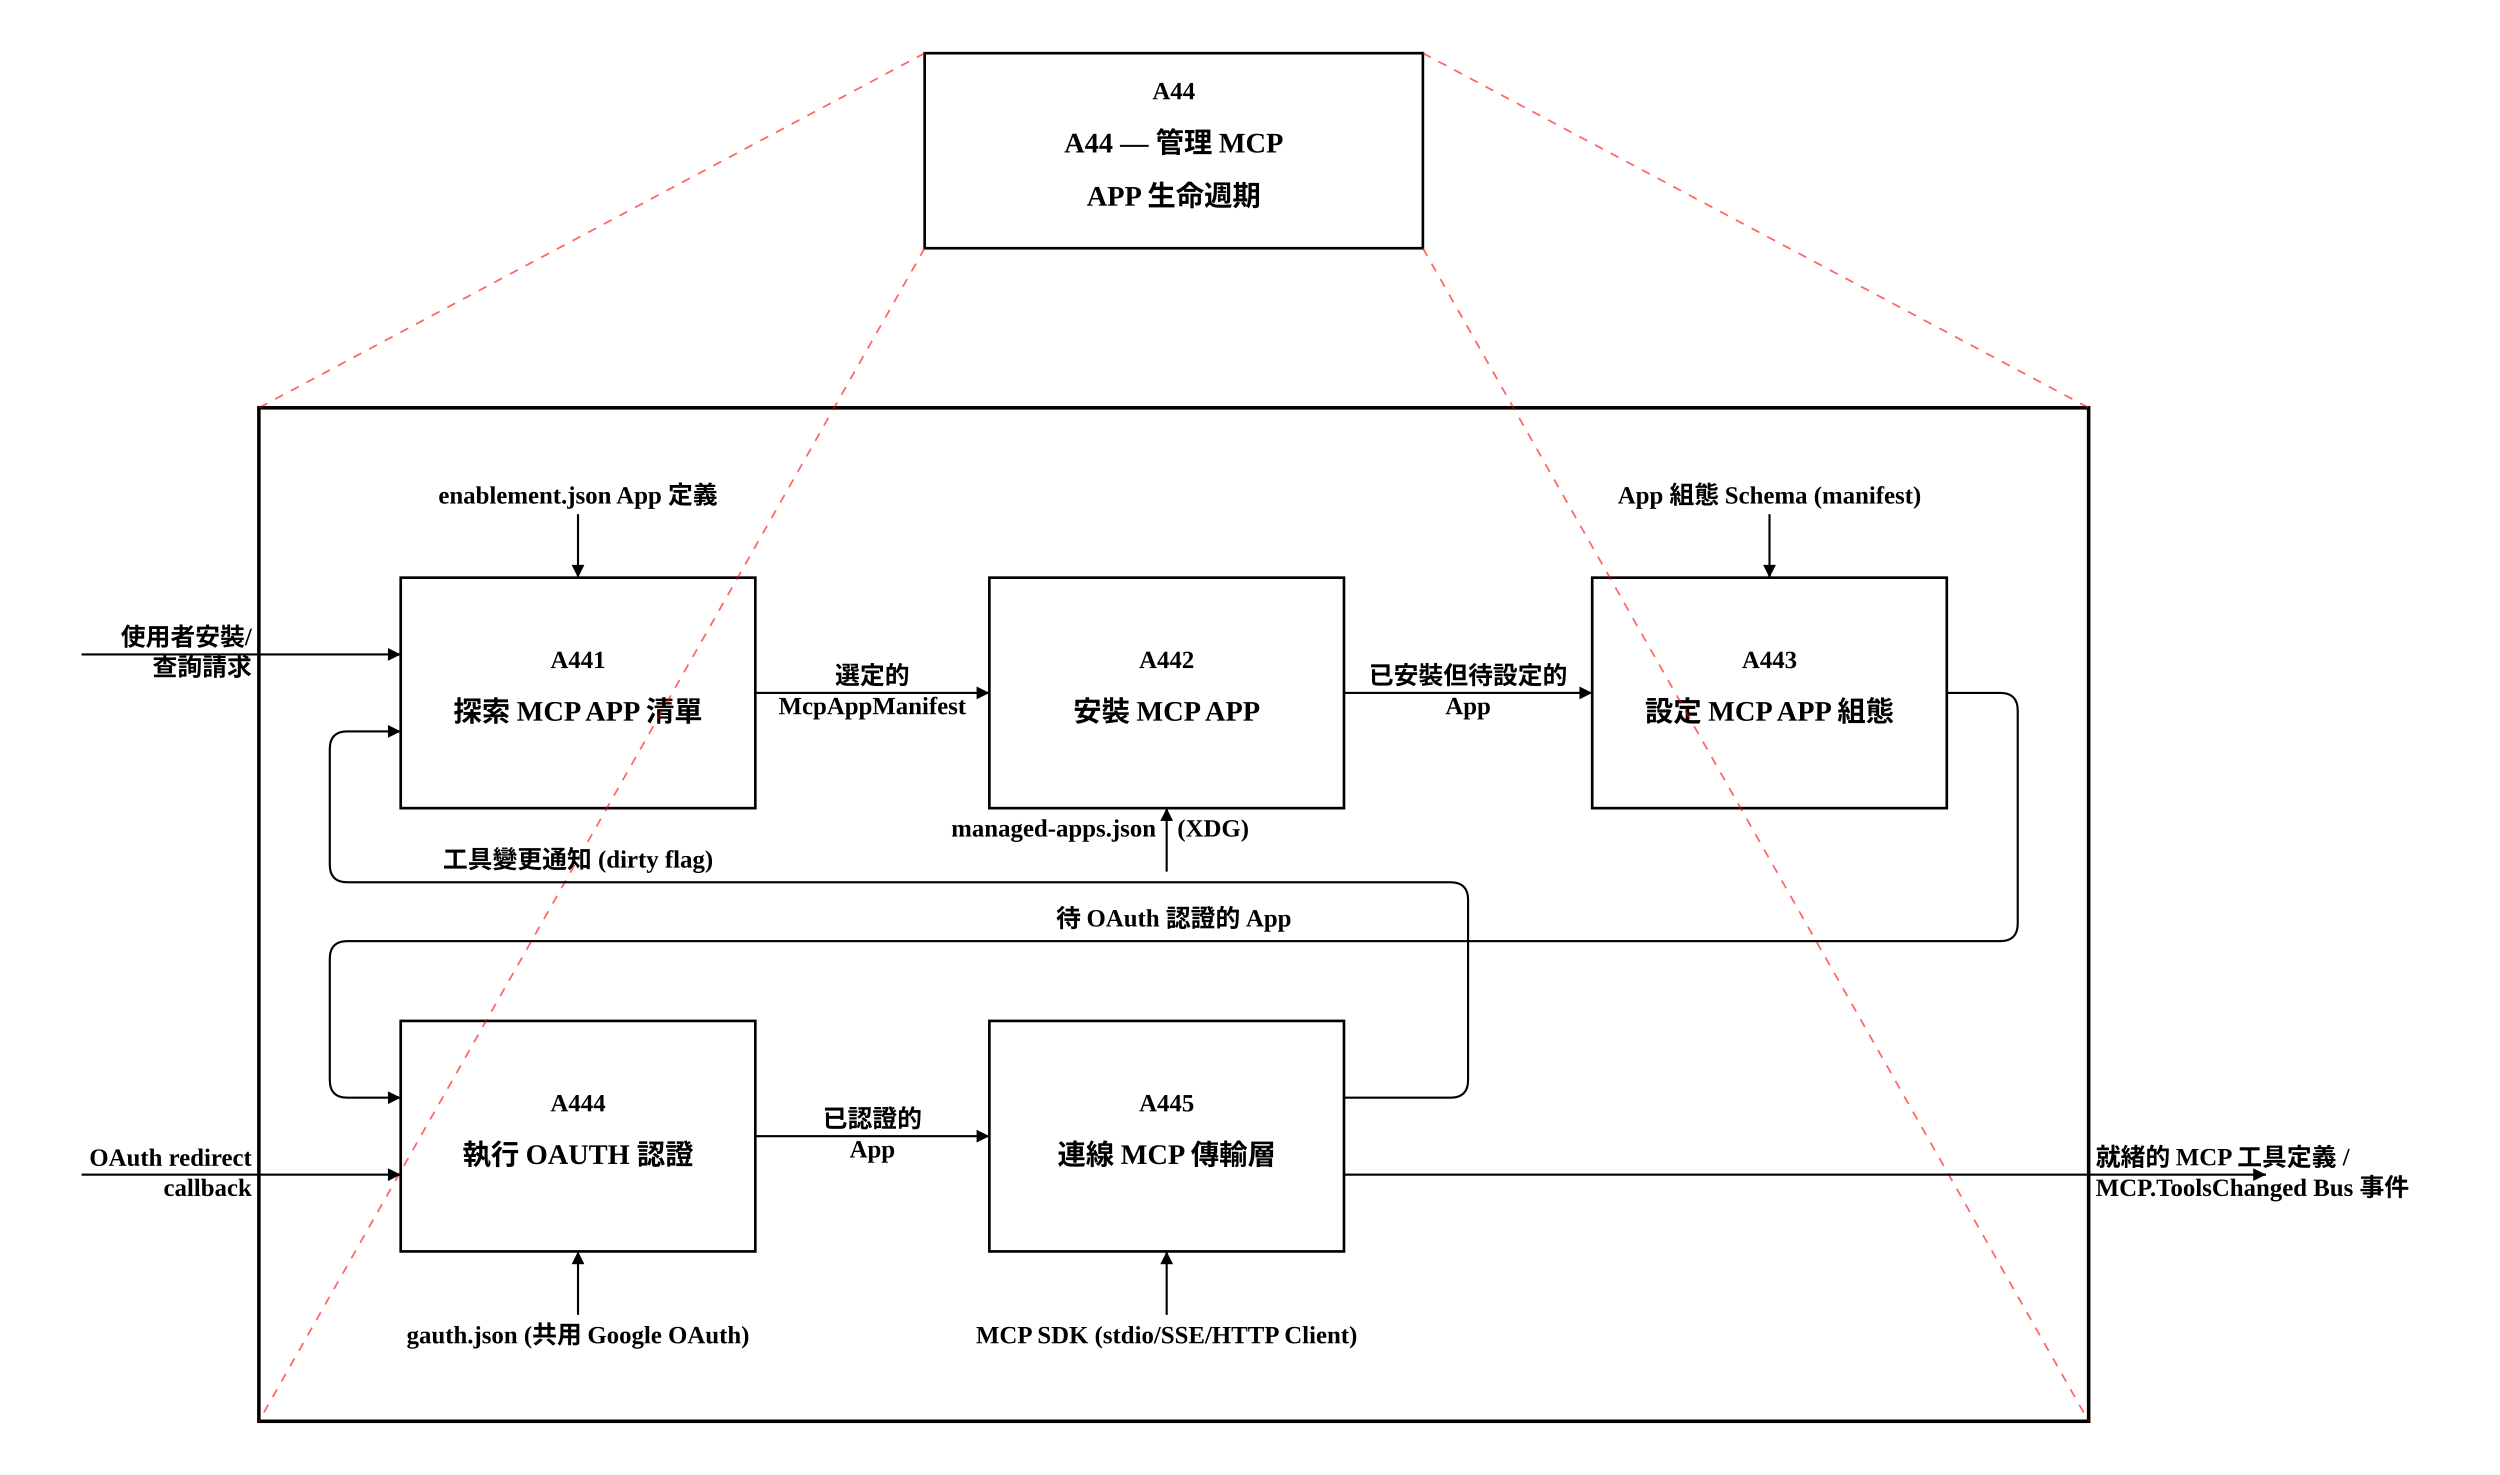
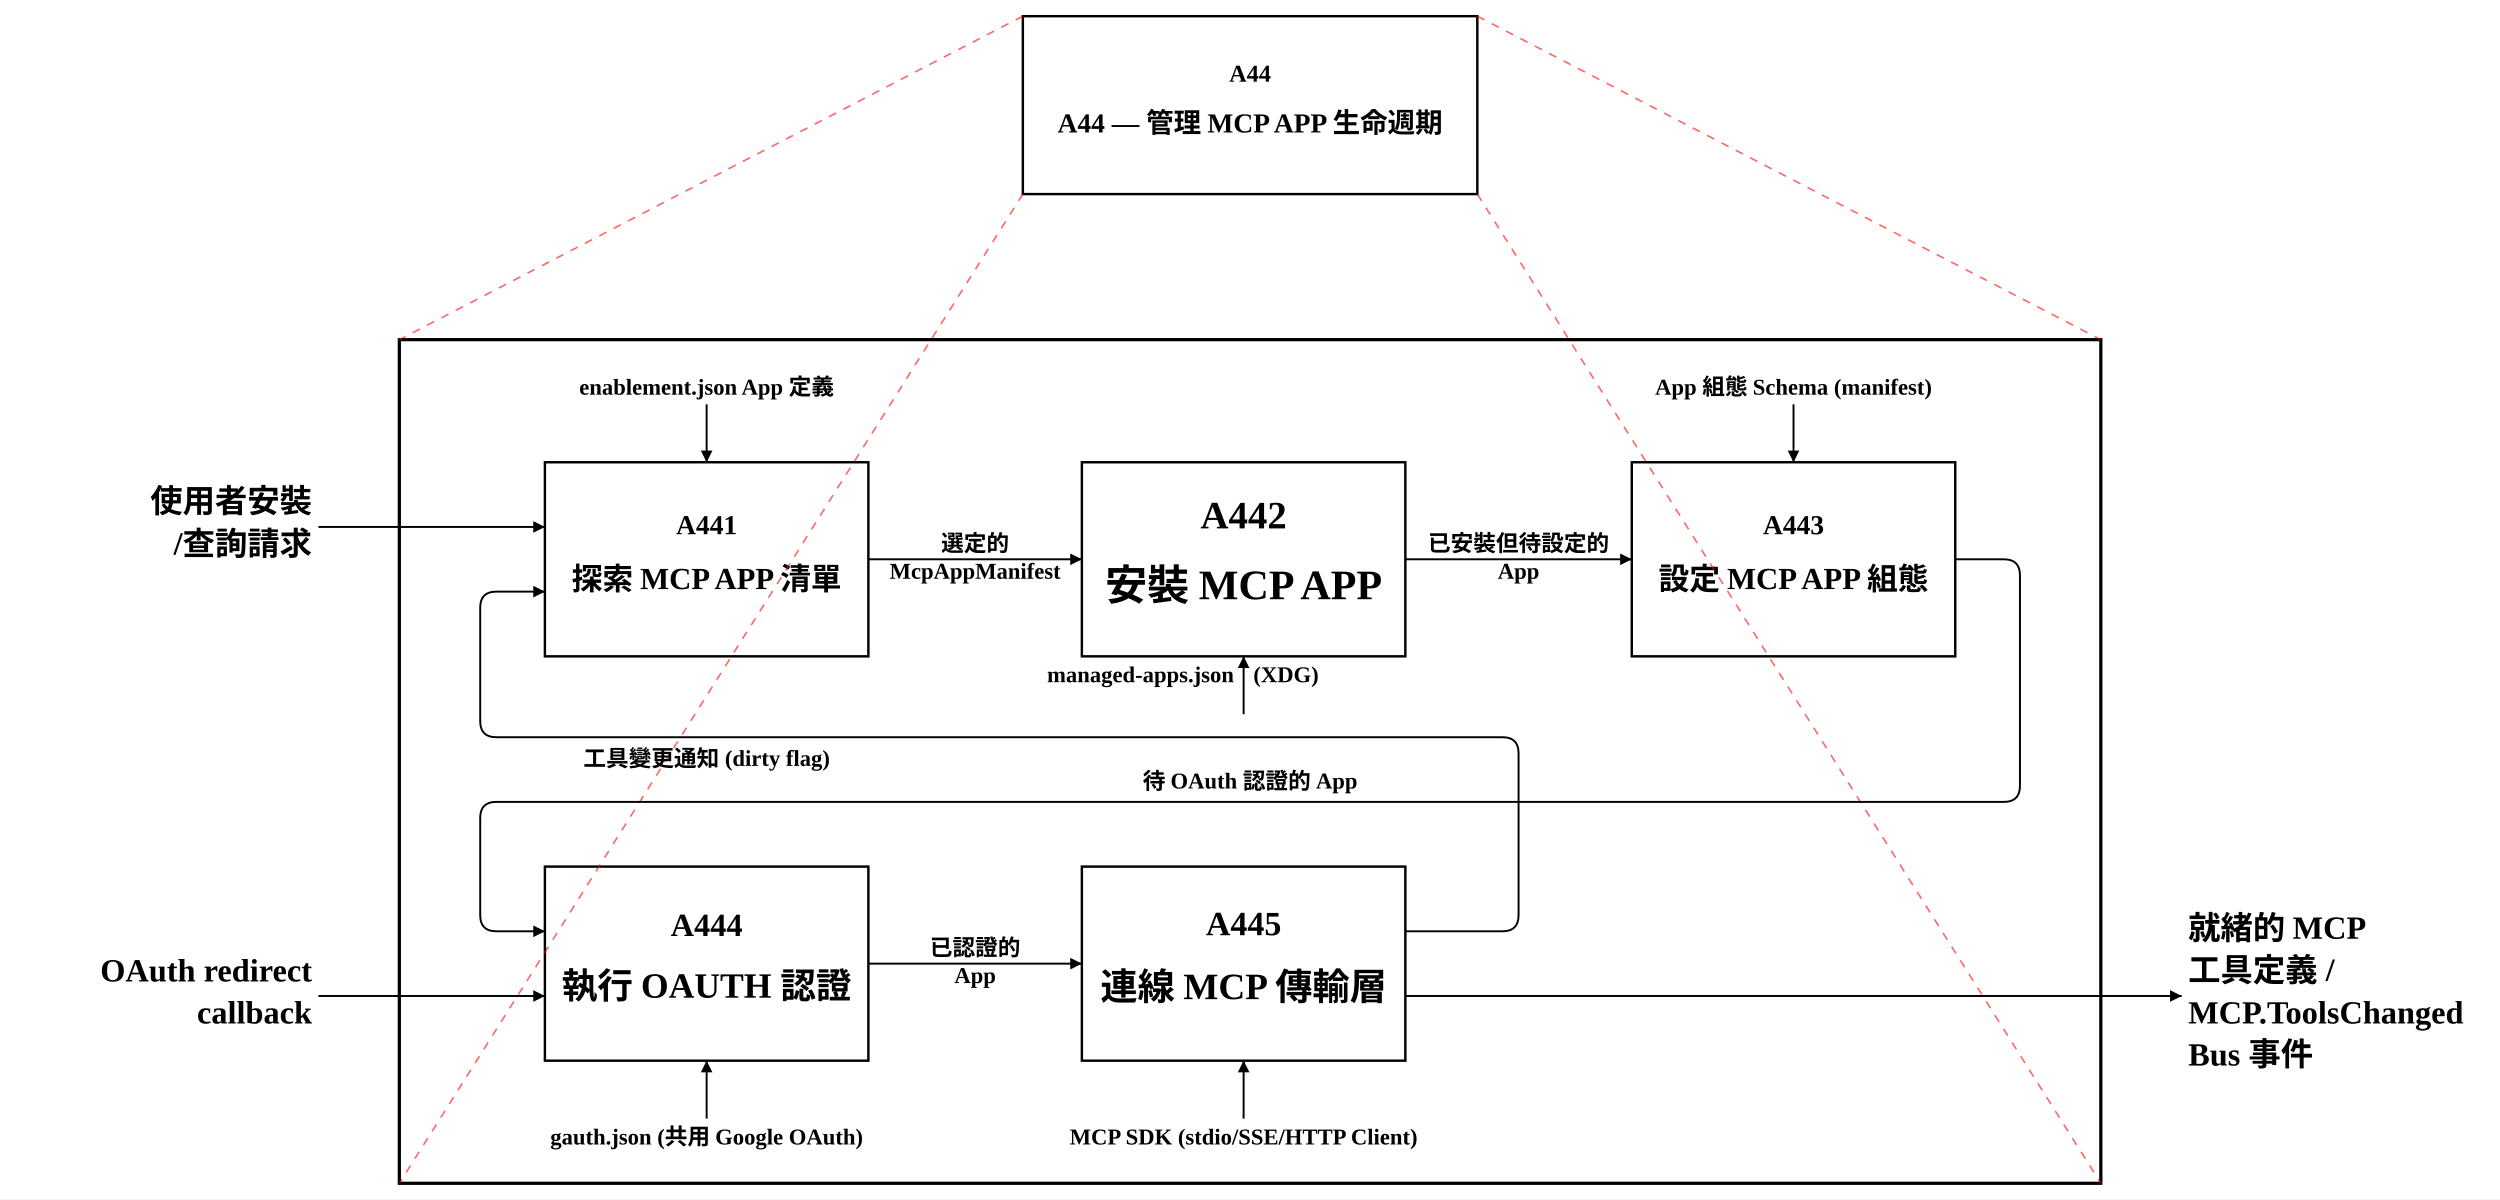
- <svg xmlns="http://www.w3.org/2000/svg" width="1410.0" height="831.6" viewBox="-96.0 -225.8 1410.0 831.6">
+ <svg xmlns="http://www.w3.org/2000/svg" width="1545.7" height="741.6" viewBox="-206.9 -165.8 1545.7 741.6">
  <defs>
    <marker id="arrow" viewBox="0 0 10 10" refX="10" refY="5" markerWidth="6" markerHeight="6" orient="auto-start-reverse">
      <path d="M 0 0 L 10 5 L 0 10 z" fill="black" />
    </marker>
    <marker id="call_arrow" viewBox="0 0 10 10" refX="10" refY="5" markerWidth="8" markerHeight="8" orient="auto-start-reverse">
      <path d="M 0 0 L 10 5 L 0 10 M 0 2 L 6 5 L 0 8" fill="none" stroke="black" stroke-width="1" />
    </marker>
  </defs>
-   <rect x="-96.0" y="-225.8" width="1410.0" height="831.6" fill="white" />
-   <rect x="130.0" y="100.0" width="200.0" height="130.0" stroke="black" fill="white" stroke-width="1.5" data-id="A441" />
-   <text x="230.0" y="151.0" text-anchor="middle" font-size="14" font-weight="bold" font-family="'Times New Roman', 'BiauKai', 'DFKai-SB', '标楷体', serif" data-id="A441">A441</text>
-   <text x="230.0" y="181.0" text-anchor="middle" font-size="16" font-weight="bold" font-family="'Times New Roman', 'BiauKai', 'DFKai-SB', '标楷体', serif" data-id="A441">探索 MCP APP 清單</text>
-   <rect x="462.0" y="100.0" width="200.0" height="130.0" stroke="black" fill="white" stroke-width="1.5" data-id="A442" />
-   <text x="562.0" y="151.0" text-anchor="middle" font-size="14" font-weight="bold" font-family="'Times New Roman', 'BiauKai', 'DFKai-SB', '标楷体', serif" data-id="A442">A442</text>
-   <text x="562.0" y="181.0" text-anchor="middle" font-size="16" font-weight="bold" font-family="'Times New Roman', 'BiauKai', 'DFKai-SB', '标楷体', serif" data-id="A442">安裝 MCP APP</text>
-   <rect x="802.0" y="100.0" width="200.0" height="130.0" stroke="black" fill="white" stroke-width="1.5" data-id="A443" />
-   <text x="902.0" y="151.0" text-anchor="middle" font-size="14" font-weight="bold" font-family="'Times New Roman', 'BiauKai', 'DFKai-SB', '标楷体', serif" data-id="A443">A443</text>
-   <text x="902.0" y="181.0" text-anchor="middle" font-size="16" font-weight="bold" font-family="'Times New Roman', 'BiauKai', 'DFKai-SB', '标楷体', serif" data-id="A443">設定 MCP APP 組態</text>
-   <rect x="130.0" y="350.0" width="200.0" height="130.0" stroke="black" fill="white" stroke-width="1.5" data-id="A444" />
-   <text x="230.0" y="401.0" text-anchor="middle" font-size="14" font-weight="bold" font-family="'Times New Roman', 'BiauKai', 'DFKai-SB', '标楷体', serif" data-id="A444">A444</text>
-   <text x="230.0" y="431.0" text-anchor="middle" font-size="16" font-weight="bold" font-family="'Times New Roman', 'BiauKai', 'DFKai-SB', '标楷体', serif" data-id="A444">執行 OAUTH 認證</text>
-   <rect x="462.0" y="350.0" width="200.0" height="130.0" stroke="black" fill="white" stroke-width="1.5" data-id="A445" />
-   <text x="562.0" y="401.0" text-anchor="middle" font-size="14" font-weight="bold" font-family="'Times New Roman', 'BiauKai', 'DFKai-SB', '标楷体', serif" data-id="A445">A445</text>
-   <text x="562.0" y="431.0" text-anchor="middle" font-size="16" font-weight="bold" font-family="'Times New Roman', 'BiauKai', 'DFKai-SB', '标楷体', serif" data-id="A445">連線 MCP 傳輸層</text>
-   <rect x="50.0" y="4.2" width="1032.0" height="571.6" stroke="black" fill="none" stroke-width="2" />
-   <rect x="425.5" y="-195.8" width="281.0" height="110.0" stroke="black" fill="white" stroke-width="1.5" data-id="A44" />
-   <text x="566.0" y="-169.8" text-anchor="middle" font-size="14" font-weight="bold" font-family="'Times New Roman', 'BiauKai', 'DFKai-SB', '标楷体', serif" data-id="A44">A44</text>
-   <text x="566.0" y="-139.8" text-anchor="middle" font-size="16" font-weight="bold" font-family="'Times New Roman', 'BiauKai', 'DFKai-SB', '标楷体', serif" data-id="A44">A44 — 管理 MCP</text>
-   <text x="566.0" y="-109.8" text-anchor="middle" font-size="16" font-weight="bold" font-family="'Times New Roman', 'BiauKai', 'DFKai-SB', '标楷体', serif" data-id="A44">APP 生命週期</text>
-   <line x1="425.5" y1="-195.8" x2="50.0" y2="4.2" stroke="red" stroke-dasharray="5,5" stroke-width="1.0" opacity="0.6" />
-   <line x1="706.5" y1="-195.8" x2="1082.0" y2="4.2" stroke="red" stroke-dasharray="5,5" stroke-width="1.0" opacity="0.6" />
-   <line x1="425.5" y1="-85.8" x2="50.0" y2="575.8" stroke="red" stroke-dasharray="5,5" stroke-width="1.0" opacity="0.6" />
-   <line x1="706.5" y1="-85.8" x2="1082.0" y2="575.8" stroke="red" stroke-dasharray="5,5" stroke-width="1.0" opacity="0.6" />
-   <path d="M 330.0 165.0 L 462.0 165.0" stroke="black" stroke-width="1.2" data-arrow-id="F1" data-waypoints="330.0,165.0 462.0,165.0" marker-end="url(#arrow)" fill="none" />
-   <path d="M 662.0 165.0 L 802.0 165.0" stroke="black" stroke-width="1.2" data-arrow-id="F2" data-waypoints="662.0,165.0 802.0,165.0" marker-end="url(#arrow)" fill="none" />
-   <path d="M 330.0 415.0 L 462.0 415.0" stroke="black" stroke-width="1.2" data-arrow-id="F4" data-waypoints="330.0,415.0 462.0,415.0" marker-end="url(#arrow)" fill="none" />
-   <path d="M 1002.0 165.0 L 1032.0 165.0 Q 1042.0 165.0 1042.0 175.0 L 1042.0 295.0 Q 1042.0 305.0 1032.0 305.0 L 100.0 305.0 Q 90.0 305.0 90.0 315.0 L 90.0 383.3 Q 90.0 393.3 100.0 393.3 L 130.0 393.3" stroke="black" stroke-width="1.2" data-arrow-id="F3" data-waypoints="1002.0,165.0 1042.0,165.0 1042.0,305.0 90.0,305.0 90.0,393.3 130.0,393.3" marker-end="url(#arrow)" fill="none" />
-   <path d="M 662.0 393.3 L 722.0 393.3 Q 732.0 393.3 732.0 383.3 L 732.0 281.8 Q 732.0 271.8 722.0 271.8 L 100.0 271.8 Q 90.0 271.8 90.0 261.8 L 90.0 196.7 Q 90.0 186.7 100.0 186.7 L 130.0 186.7" stroke="black" stroke-width="1.2" data-arrow-id="F5" data-waypoints="662.0,393.3 732.0,393.3 732.0,271.8 90.0,271.8 90.0,186.7 130.0,186.7" marker-end="url(#arrow)" fill="none" />
-   <path d="M -50.0 143.3 L 130.0 143.3" stroke="black" stroke-width="1.2" data-arrow-id="I1" data-waypoints="-50.0,143.3 130.0,143.3" marker-end="url(#arrow)" fill="none" />
-   <path d="M -50.0 436.7 L 130.0 436.7" stroke="black" stroke-width="1.2" data-arrow-id="I2" data-waypoints="-50.0,436.7 130.0,436.7" marker-end="url(#arrow)" fill="none" />
-   <path d="M 230.0 64.2 L 230.0 100.0" stroke="black" stroke-width="1.2" data-arrow-id="C1" data-waypoints="230.0,64.2 230.0,100.0" marker-end="url(#arrow)" fill="none" />
-   <path d="M 902.0 64.2 L 902.0 100.0" stroke="black" stroke-width="1.2" data-arrow-id="C2" data-waypoints="902.0,64.2 902.0,100.0" marker-end="url(#arrow)" fill="none" />
-   <path d="M 562.0 265.8 L 562.0 230.0" stroke="black" stroke-width="1.2" data-arrow-id="M1" data-waypoints="562.0,265.8 562.0,230.0" marker-end="url(#arrow)" fill="none" />
-   <path d="M 230.0 515.8 L 230.0 480.0" stroke="black" stroke-width="1.2" data-arrow-id="M2" data-waypoints="230.0,515.8 230.0,480.0" marker-end="url(#arrow)" fill="none" />
-   <path d="M 562.0 515.8 L 562.0 480.0" stroke="black" stroke-width="1.2" data-arrow-id="M3" data-waypoints="562.0,515.8 562.0,480.0" marker-end="url(#arrow)" fill="none" />
-   <path d="M 662.0 436.7 L 1182.0 436.7" stroke="black" stroke-width="1.2" data-arrow-id="O1" data-waypoints="662.0,436.7 1182.0,436.7" marker-end="url(#arrow)" fill="none" />
-   <text x="230.0" y="58.2" font-size="14" text-anchor="middle" font-weight="bold" fill="black" font-family="'Times New Roman', 'BiauKai', 'DFKai-SB', '标楷体', serif" data-arrow-id="C1">enablement.json App 定義</text>
-   <text x="902.0" y="58.2" font-size="14" text-anchor="middle" font-weight="bold" fill="black" font-family="'Times New Roman', 'BiauKai', 'DFKai-SB', '标楷体', serif" data-arrow-id="C2">App 組態 Schema (manifest)</text>
-   <text x="556.0" y="246.0" font-size="14" text-anchor="end" font-weight="bold" fill="black" font-family="'Times New Roman', 'BiauKai', 'DFKai-SB', '标楷体', serif" data-arrow-id="M1">managed-apps.json</text>
-   <text x="568.0" y="246.0" font-size="14" text-anchor="start" font-weight="bold" fill="black" font-family="'Times New Roman', 'BiauKai', 'DFKai-SB', '标楷体', serif" data-arrow-id="M1">(XDG)</text>
-   <text x="230.0" y="531.8" font-size="14" text-anchor="middle" font-weight="bold" fill="black" font-family="'Times New Roman', 'BiauKai', 'DFKai-SB', '标楷体', serif" data-arrow-id="M2">gauth.json (共用 Google OAuth)</text>
-   <text x="562.0" y="531.8" font-size="14" text-anchor="middle" font-weight="bold" fill="black" font-family="'Times New Roman', 'BiauKai', 'DFKai-SB', '标楷体', serif" data-arrow-id="M3">MCP SDK (stdio/SSE/HTTP Client)</text>
-   <text x="396.0" y="160.0" font-size="14" font-weight="bold" fill="black" text-anchor="middle" font-family="'Times New Roman', 'BiauKai', 'DFKai-SB', '标楷体', serif" data-arrow-id="F1">選定的</text>
-   <text x="396.0" y="177.0" font-size="14" font-weight="bold" fill="black" text-anchor="middle" font-family="'Times New Roman', 'BiauKai', 'DFKai-SB', '标楷体', serif" data-arrow-id="F1">McpAppManifest</text>
-   <text x="732.0" y="160.0" font-size="14" font-weight="bold" fill="black" text-anchor="middle" font-family="'Times New Roman', 'BiauKai', 'DFKai-SB', '标楷体', serif" data-arrow-id="F2">已安裝但待設定的</text>
-   <text x="732.0" y="177.0" font-size="14" font-weight="bold" fill="black" text-anchor="middle" font-family="'Times New Roman', 'BiauKai', 'DFKai-SB', '标楷体', serif" data-arrow-id="F2">App</text>
-   <text x="396.0" y="410.0" font-size="14" font-weight="bold" fill="black" text-anchor="middle" font-family="'Times New Roman', 'BiauKai', 'DFKai-SB', '标楷体', serif" data-arrow-id="F4">已認證的</text>
-   <text x="396.0" y="427.0" font-size="14" font-weight="bold" fill="black" text-anchor="middle" font-family="'Times New Roman', 'BiauKai', 'DFKai-SB', '标楷体', serif" data-arrow-id="F4">App</text>
-   <text x="566.0" y="297.0" font-size="14" font-weight="bold" fill="black" text-anchor="middle" font-family="'Times New Roman', 'BiauKai', 'DFKai-SB', '标楷体', serif" data-arrow-id="F3">待 OAuth 認證的 App</text>
-   <text x="230.0" y="263.8" font-size="14" font-weight="bold" fill="black" text-anchor="middle" font-family="'Times New Roman', 'BiauKai', 'DFKai-SB', '标楷体', serif" data-arrow-id="F5">工具變更通知 (dirty flag)</text>
-   <text x="46.0" y="138.3" font-size="14" font-weight="bold" fill="black" text-anchor="end" font-family="'Times New Roman', 'BiauKai', 'DFKai-SB', '标楷体', serif" data-arrow-id="I1">使用者安裝/</text>
-   <text x="46.0" y="155.3" font-size="14" font-weight="bold" fill="black" text-anchor="end" font-family="'Times New Roman', 'BiauKai', 'DFKai-SB', '标楷体', serif" data-arrow-id="I1">查詢請求</text>
-   <text x="46.0" y="431.7" font-size="14" font-weight="bold" fill="black" text-anchor="end" font-family="'Times New Roman', 'BiauKai', 'DFKai-SB', '标楷体', serif" data-arrow-id="I2">OAuth redirect</text>
-   <text x="46.0" y="448.7" font-size="14" font-weight="bold" fill="black" text-anchor="end" font-family="'Times New Roman', 'BiauKai', 'DFKai-SB', '标楷体', serif" data-arrow-id="I2">callback</text>
-   <text x="1086.0" y="431.7" font-size="14" font-weight="bold" fill="black" text-anchor="start" font-family="'Times New Roman', 'BiauKai', 'DFKai-SB', '标楷体', serif" data-arrow-id="O1">就緒的 MCP 工具定義 /</text>
-   <text x="1086.0" y="448.7" font-size="14" font-weight="bold" fill="black" text-anchor="start" font-family="'Times New Roman', 'BiauKai', 'DFKai-SB', '标楷体', serif" data-arrow-id="O1">MCP.ToolsChanged Bus 事件</text>
+   <rect x="-206.9" y="-165.8" width="1545.7" height="741.6" fill="white" />
+   <rect x="130.0" y="120.0" width="200.0" height="120.0" stroke="black" fill="white" stroke-width="1.5" data-id="A441" />
+   <text x="230.0" y="164.5" text-anchor="middle" font-size="17" font-weight="bold" font-family="'Times New Roman', 'BiauKai', 'DFKai-SB', '標楷體', 'KaiTi', serif" data-id="A441">A441</text>
+   <text x="230.0" y="198.8" text-anchor="middle" font-size="19" font-weight="bold" font-family="'Times New Roman', 'BiauKai', 'DFKai-SB', '標楷體', 'KaiTi', serif" data-id="A441">探索 MCP APP 清單</text>
+   <rect x="462.0" y="120.0" width="200.0" height="120.0" stroke="black" fill="white" stroke-width="1.5" data-id="A442" />
+   <text x="562.0" y="160.9" text-anchor="middle" font-size="24" font-weight="bold" font-family="'Times New Roman', 'BiauKai', 'DFKai-SB', '標楷體', 'KaiTi', serif" data-id="A442">A442</text>
+   <text x="562.0" y="205.2" text-anchor="middle" font-size="26" font-weight="bold" font-family="'Times New Roman', 'BiauKai', 'DFKai-SB', '標楷體', 'KaiTi', serif" data-id="A442">安裝 MCP APP</text>
+   <rect x="802.0" y="120.0" width="200.0" height="120.0" stroke="black" fill="white" stroke-width="1.5" data-id="A443" />
+   <text x="902.0" y="164.5" text-anchor="middle" font-size="17" font-weight="bold" font-family="'Times New Roman', 'BiauKai', 'DFKai-SB', '標楷體', 'KaiTi', serif" data-id="A443">A443</text>
+   <text x="902.0" y="198.8" text-anchor="middle" font-size="19" font-weight="bold" font-family="'Times New Roman', 'BiauKai', 'DFKai-SB', '標楷體', 'KaiTi', serif" data-id="A443">設定 MCP APP 組態</text>
+   <rect x="130.0" y="370.0" width="200.0" height="120.0" stroke="black" fill="white" stroke-width="1.5" data-id="A444" />
+   <text x="230.0" y="412.9" text-anchor="middle" font-size="20" font-weight="bold" font-family="'Times New Roman', 'BiauKai', 'DFKai-SB', '標楷體', 'KaiTi', serif" data-id="A444">A444</text>
+   <text x="230.0" y="451.5" text-anchor="middle" font-size="22" font-weight="bold" font-family="'Times New Roman', 'BiauKai', 'DFKai-SB', '標楷體', 'KaiTi', serif" data-id="A444">執行 OAUTH 認證</text>
+   <rect x="462.0" y="370.0" width="200.0" height="120.0" stroke="black" fill="white" stroke-width="1.5" data-id="A445" />
+   <text x="562.0" y="412.4" text-anchor="middle" font-size="21" font-weight="bold" font-family="'Times New Roman', 'BiauKai', 'DFKai-SB', '標楷體', 'KaiTi', serif" data-id="A445">A445</text>
+   <text x="562.0" y="452.4" text-anchor="middle" font-size="23" font-weight="bold" font-family="'Times New Roman', 'BiauKai', 'DFKai-SB', '標楷體', 'KaiTi', serif" data-id="A445">連線 MCP 傳輸層</text>
+   <rect x="40.0" y="44.2" width="1052.0" height="521.6" stroke="black" fill="none" stroke-width="2" />
+   <rect x="425.5" y="-155.8" width="281.0" height="110.0" stroke="black" fill="white" stroke-width="1.5" data-id="A44" />
+   <text x="566.0" y="-115.3" text-anchor="middle" font-size="15" font-weight="bold" font-family="'Times New Roman', 'BiauKai', 'DFKai-SB', '標楷體', 'KaiTi', serif" data-id="A44">A44</text>
+   <text x="566.0" y="-83.9" text-anchor="middle" font-size="17" font-weight="bold" font-family="'Times New Roman', 'BiauKai', 'DFKai-SB', '標楷體', 'KaiTi', serif" data-id="A44">A44 — 管理 MCP APP 生命週期</text>
+   <line x1="425.5" y1="-155.8" x2="40.0" y2="44.2" stroke="red" stroke-dasharray="5,5" stroke-width="1.0" opacity="0.6" />
+   <line x1="706.5" y1="-155.8" x2="1092.0" y2="44.2" stroke="red" stroke-dasharray="5,5" stroke-width="1.0" opacity="0.6" />
+   <line x1="425.5" y1="-45.8" x2="40.0" y2="565.8" stroke="red" stroke-dasharray="5,5" stroke-width="1.0" opacity="0.6" />
+   <line x1="706.5" y1="-45.8" x2="1092.0" y2="565.8" stroke="red" stroke-dasharray="5,5" stroke-width="1.0" opacity="0.6" />
+   <path d="M 330.0 180.0 L 462.0 180.0" stroke="black" stroke-width="1.2" data-arrow-id="F1" data-waypoints="330.0,180.0 462.0,180.0" marker-end="url(#arrow)" fill="none" />
+   <path d="M 662.0 180.0 L 802.0 180.0" stroke="black" stroke-width="1.2" data-arrow-id="F2" data-waypoints="662.0,180.0 802.0,180.0" marker-end="url(#arrow)" fill="none" />
+   <path d="M 330.0 430.0 L 462.0 430.0" stroke="black" stroke-width="1.2" data-arrow-id="F4" data-waypoints="330.0,430.0 462.0,430.0" marker-end="url(#arrow)" fill="none" />
+   <path d="M 1002.0 180.0 L 1032.0 180.0 Q 1042.0 180.0 1042.0 190.0 L 1042.0 320.0 Q 1042.0 330.0 1032.0 330.0 L 100.0 330.0 Q 90.0 330.0 90.0 340.0 L 90.0 400.0 Q 90.0 410.0 100.0 410.0 L 130.0 410.0" stroke="black" stroke-width="1.2" data-arrow-id="F3" data-waypoints="1002.0,180.0 1042.0,180.0 1042.0,330.0 90.0,330.0 90.0,410.0 130.0,410.0" marker-end="url(#arrow)" fill="none" />
+   <path d="M 662.0 410.0 L 722.0 410.0 Q 732.0 410.0 732.0 400.0 L 732.0 300.0 Q 732.0 290.0 722.0 290.0 L 100.0 290.0 Q 90.0 290.0 90.0 280.0 L 90.0 210.0 Q 90.0 200.0 100.0 200.0 L 130.0 200.0" stroke="black" stroke-width="1.2" data-arrow-id="F5" data-waypoints="662.0,410.0 732.0,410.0 732.0,290.0 90.0,290.0 90.0,200.0 130.0,200.0" marker-end="url(#arrow)" fill="none" />
+   <path d="M -10.0 160.0 L 130.0 160.0" stroke="black" stroke-width="1.2" data-arrow-id="I1" data-waypoints="-10.0,160.0 130.0,160.0" marker-end="url(#arrow)" fill="none" />
+   <path d="M -10.0 450.0 L 130.0 450.0" stroke="black" stroke-width="1.2" data-arrow-id="I2" data-waypoints="-10.0,450.0 130.0,450.0" marker-end="url(#arrow)" fill="none" />
+   <path d="M 230.0 84.2 L 230.0 120.0" stroke="black" stroke-width="1.2" data-arrow-id="C1" data-waypoints="230.0,84.2 230.0,120.0" marker-end="url(#arrow)" fill="none" />
+   <path d="M 902.0 84.2 L 902.0 120.0" stroke="black" stroke-width="1.2" data-arrow-id="C2" data-waypoints="902.0,84.2 902.0,120.0" marker-end="url(#arrow)" fill="none" />
+   <path d="M 562.0 275.8 L 562.0 240.0" stroke="black" stroke-width="1.2" data-arrow-id="M1" data-waypoints="562.0,275.8 562.0,240.0" marker-end="url(#arrow)" fill="none" />
+   <path d="M 230.0 525.8 L 230.0 490.0" stroke="black" stroke-width="1.2" data-arrow-id="M2" data-waypoints="230.0,525.8 230.0,490.0" marker-end="url(#arrow)" fill="none" />
+   <path d="M 562.0 525.8 L 562.0 490.0" stroke="black" stroke-width="1.2" data-arrow-id="M3" data-waypoints="562.0,525.8 562.0,490.0" marker-end="url(#arrow)" fill="none" />
+   <path d="M 662.0 450.0 L 1142.0 450.0" stroke="black" stroke-width="1.2" data-arrow-id="O1" data-waypoints="662.0,450.0 1142.0,450.0" marker-end="url(#arrow)" fill="none" />
+   <text x="230.0" y="78.2" font-size="14" text-anchor="middle" font-weight="bold" fill="black" font-family="'Times New Roman', 'BiauKai', 'DFKai-SB', '標楷體', 'KaiTi', serif" data-arrow-id="C1">enablement.json App 定義</text>
+   <text x="902.0" y="78.2" font-size="14" text-anchor="middle" font-weight="bold" fill="black" font-family="'Times New Roman', 'BiauKai', 'DFKai-SB', '標楷體', 'KaiTi', serif" data-arrow-id="C2">App 組態 Schema (manifest)</text>
+   <text x="556.0" y="256.0" font-size="14" text-anchor="end" font-weight="bold" fill="black" font-family="'Times New Roman', 'BiauKai', 'DFKai-SB', '標楷體', 'KaiTi', serif" data-arrow-id="M1">managed-apps.json</text>
+   <text x="568.0" y="256.0" font-size="14" text-anchor="start" font-weight="bold" fill="black" font-family="'Times New Roman', 'BiauKai', 'DFKai-SB', '標楷體', 'KaiTi', serif" data-arrow-id="M1">(XDG)</text>
+   <text x="230.0" y="541.8" font-size="14" text-anchor="middle" font-weight="bold" fill="black" font-family="'Times New Roman', 'BiauKai', 'DFKai-SB', '標楷體', 'KaiTi', serif" data-arrow-id="M2">gauth.json (共用 Google OAuth)</text>
+   <text x="562.0" y="541.8" font-size="14" text-anchor="middle" font-weight="bold" fill="black" font-family="'Times New Roman', 'BiauKai', 'DFKai-SB', '標楷體', 'KaiTi', serif" data-arrow-id="M3">MCP SDK (stdio/SSE/HTTP Client)</text>
+   <text x="396.0" y="175.0" font-size="14" font-weight="bold" fill="black" text-anchor="middle" font-family="'Times New Roman', 'BiauKai', 'DFKai-SB', '標楷體', 'KaiTi', serif" data-arrow-id="F1">選定的</text>
+   <text x="396.0" y="192.0" font-size="14" font-weight="bold" fill="black" text-anchor="middle" font-family="'Times New Roman', 'BiauKai', 'DFKai-SB', '標楷體', 'KaiTi', serif" data-arrow-id="F1">McpAppManifest</text>
+   <text x="732.0" y="175.0" font-size="14" font-weight="bold" fill="black" text-anchor="middle" font-family="'Times New Roman', 'BiauKai', 'DFKai-SB', '標楷體', 'KaiTi', serif" data-arrow-id="F2">已安裝但待設定的</text>
+   <text x="732.0" y="192.0" font-size="14" font-weight="bold" fill="black" text-anchor="middle" font-family="'Times New Roman', 'BiauKai', 'DFKai-SB', '標楷體', 'KaiTi', serif" data-arrow-id="F2">App</text>
+   <text x="396.0" y="425.0" font-size="14" font-weight="bold" fill="black" text-anchor="middle" font-family="'Times New Roman', 'BiauKai', 'DFKai-SB', '標楷體', 'KaiTi', serif" data-arrow-id="F4">已認證的</text>
+   <text x="396.0" y="442.0" font-size="14" font-weight="bold" fill="black" text-anchor="middle" font-family="'Times New Roman', 'BiauKai', 'DFKai-SB', '標楷體', 'KaiTi', serif" data-arrow-id="F4">App</text>
+   <text x="566.0" y="322.0" font-size="14" font-weight="bold" fill="black" text-anchor="middle" font-family="'Times New Roman', 'BiauKai', 'DFKai-SB', '標楷體', 'KaiTi', serif" data-arrow-id="F3">待 OAuth 認證的 App</text>
+   <text x="230.0" y="308.0" font-size="14" font-weight="bold" fill="black" text-anchor="middle" font-family="'Times New Roman', 'BiauKai', 'DFKai-SB', '標楷體', 'KaiTi', serif" data-arrow-id="F5">工具變更通知 (dirty flag)</text>
+   <text x="-14.0" y="151.0" font-size="20" text-anchor="end" font-weight="bold" fill="black" font-family="'Times New Roman', 'BiauKai', 'DFKai-SB', '標楷體', 'KaiTi', serif" data-arrow-id="I1">使用者安裝</text>
+   <text x="-14.0" y="177.0" font-size="20" text-anchor="end" font-weight="bold" fill="black" font-family="'Times New Roman', 'BiauKai', 'DFKai-SB', '標楷體', 'KaiTi', serif" data-arrow-id="I1">/查詢請求</text>
+   <text x="-14.0" y="441.0" font-size="20" text-anchor="end" font-weight="bold" fill="black" font-family="'Times New Roman', 'BiauKai', 'DFKai-SB', '標楷體', 'KaiTi', serif" data-arrow-id="I2">OAuth redirect</text>
+   <text x="-14.0" y="467.0" font-size="20" text-anchor="end" font-weight="bold" fill="black" font-family="'Times New Roman', 'BiauKai', 'DFKai-SB', '標楷體', 'KaiTi', serif" data-arrow-id="I2">callback</text>
+   <text x="1146.0" y="415.0" font-size="20" text-anchor="start" font-weight="bold" fill="black" font-family="'Times New Roman', 'BiauKai', 'DFKai-SB', '標楷體', 'KaiTi', serif" data-arrow-id="O1">就緒的 MCP</text>
+   <text x="1146.0" y="441.0" font-size="20" text-anchor="start" font-weight="bold" fill="black" font-family="'Times New Roman', 'BiauKai', 'DFKai-SB', '標楷體', 'KaiTi', serif" data-arrow-id="O1">工具定義 /</text>
+   <text x="1146.0" y="467.0" font-size="20" text-anchor="start" font-weight="bold" fill="black" font-family="'Times New Roman', 'BiauKai', 'DFKai-SB', '標楷體', 'KaiTi', serif" data-arrow-id="O1">MCP.ToolsChanged</text>
+   <text x="1146.0" y="493.0" font-size="20" text-anchor="start" font-weight="bold" fill="black" font-family="'Times New Roman', 'BiauKai', 'DFKai-SB', '標楷體', 'KaiTi', serif" data-arrow-id="O1">Bus 事件</text>
</svg>
